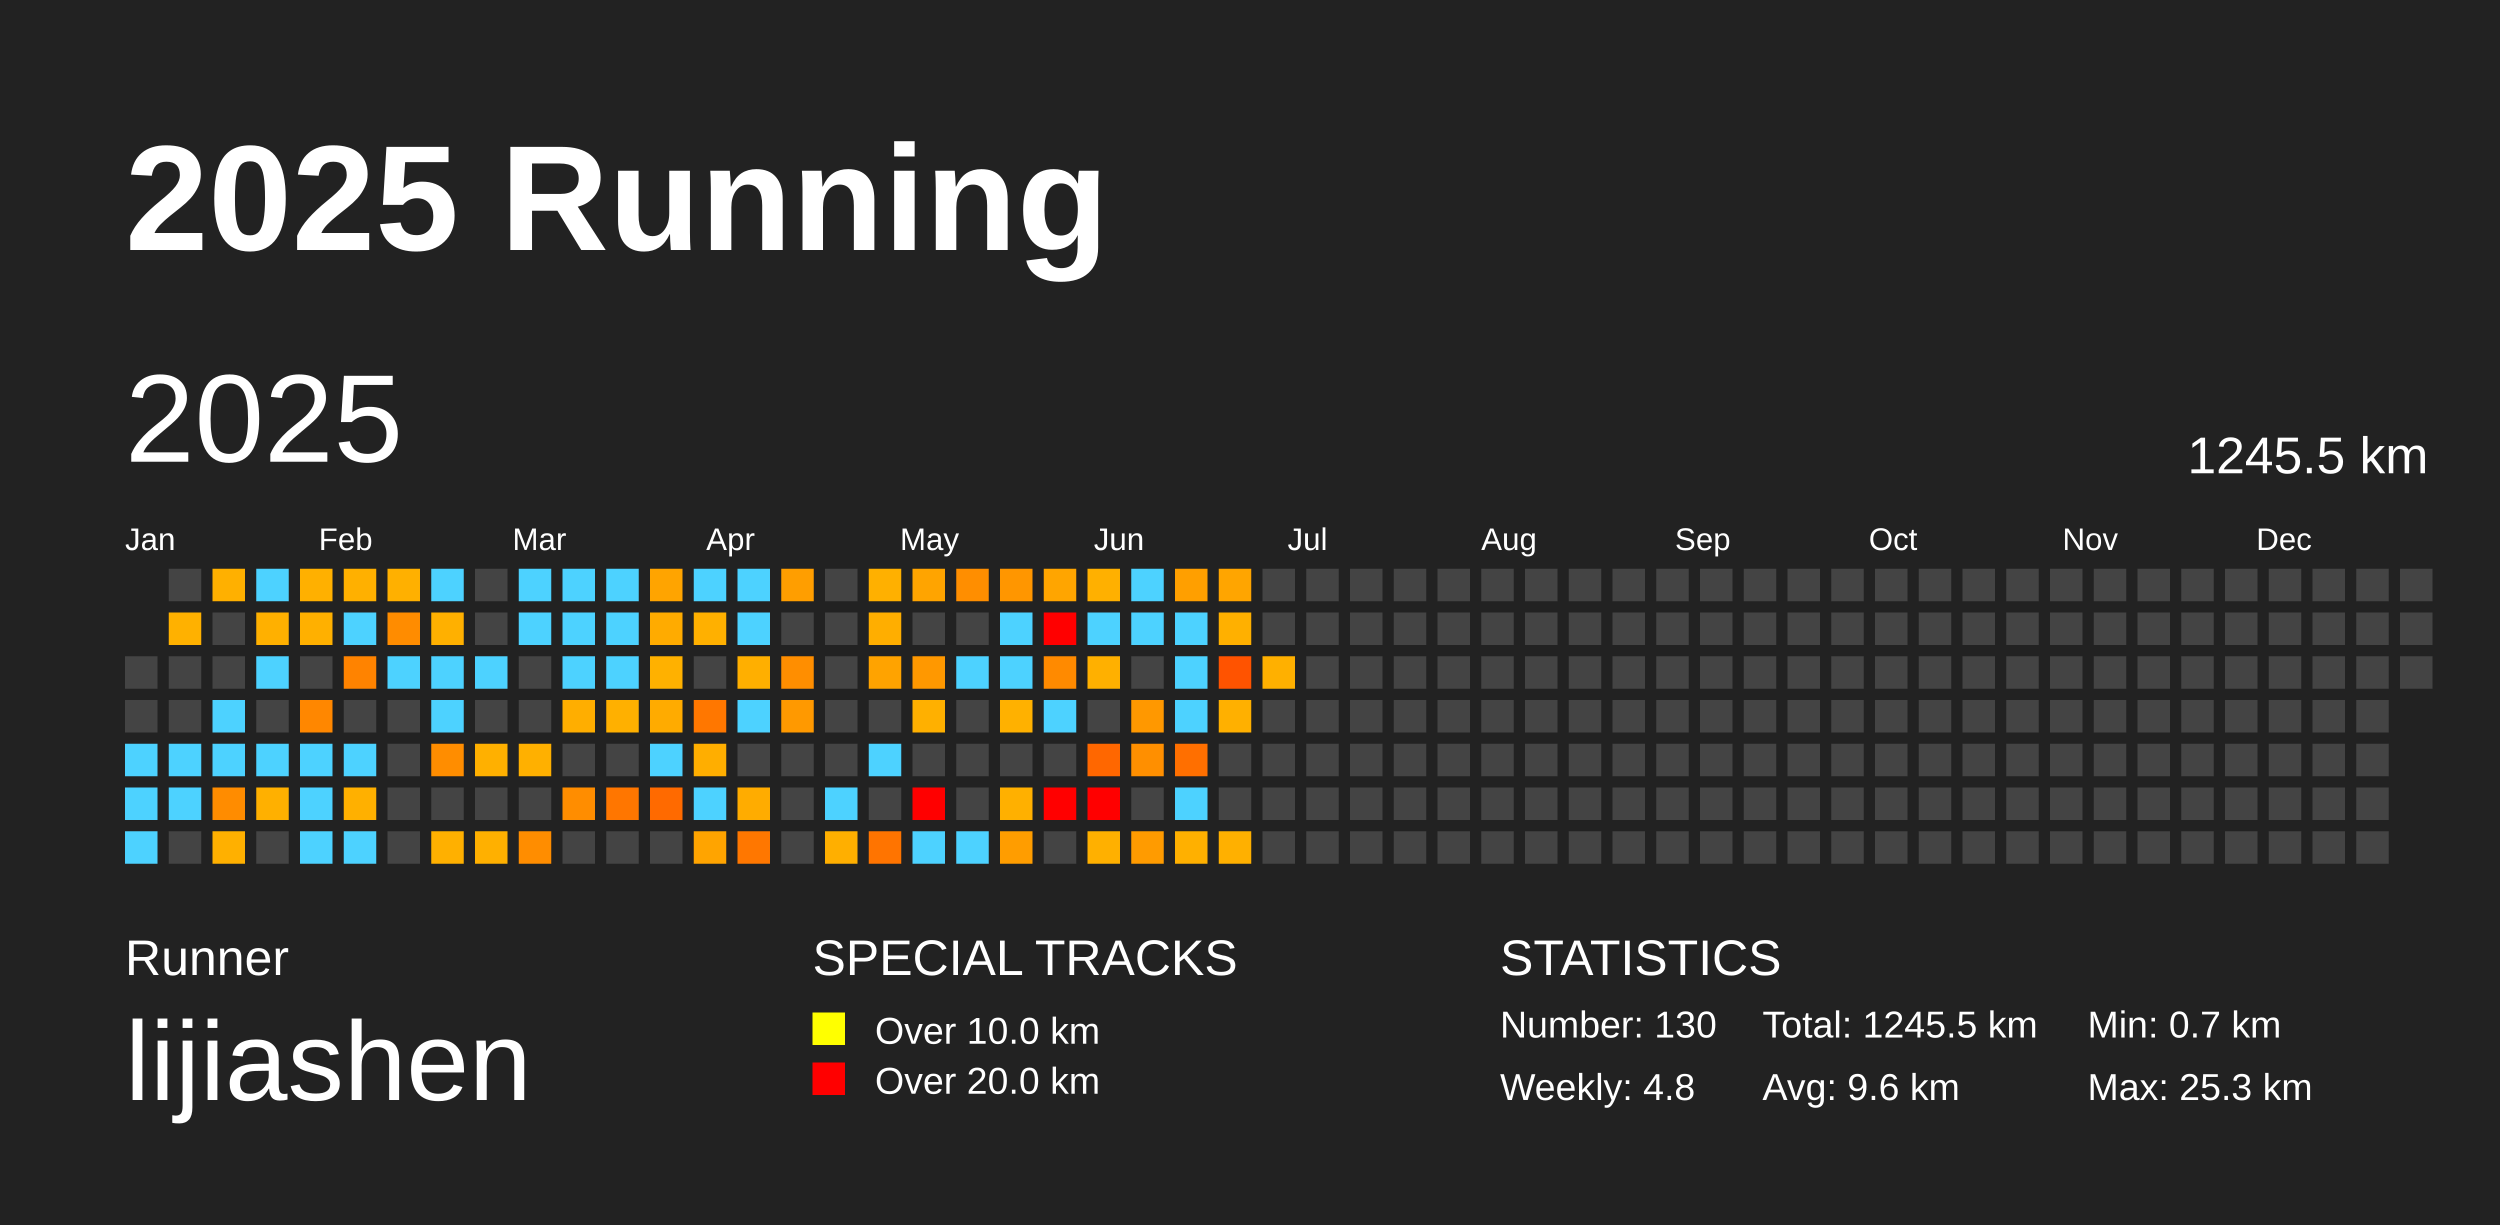
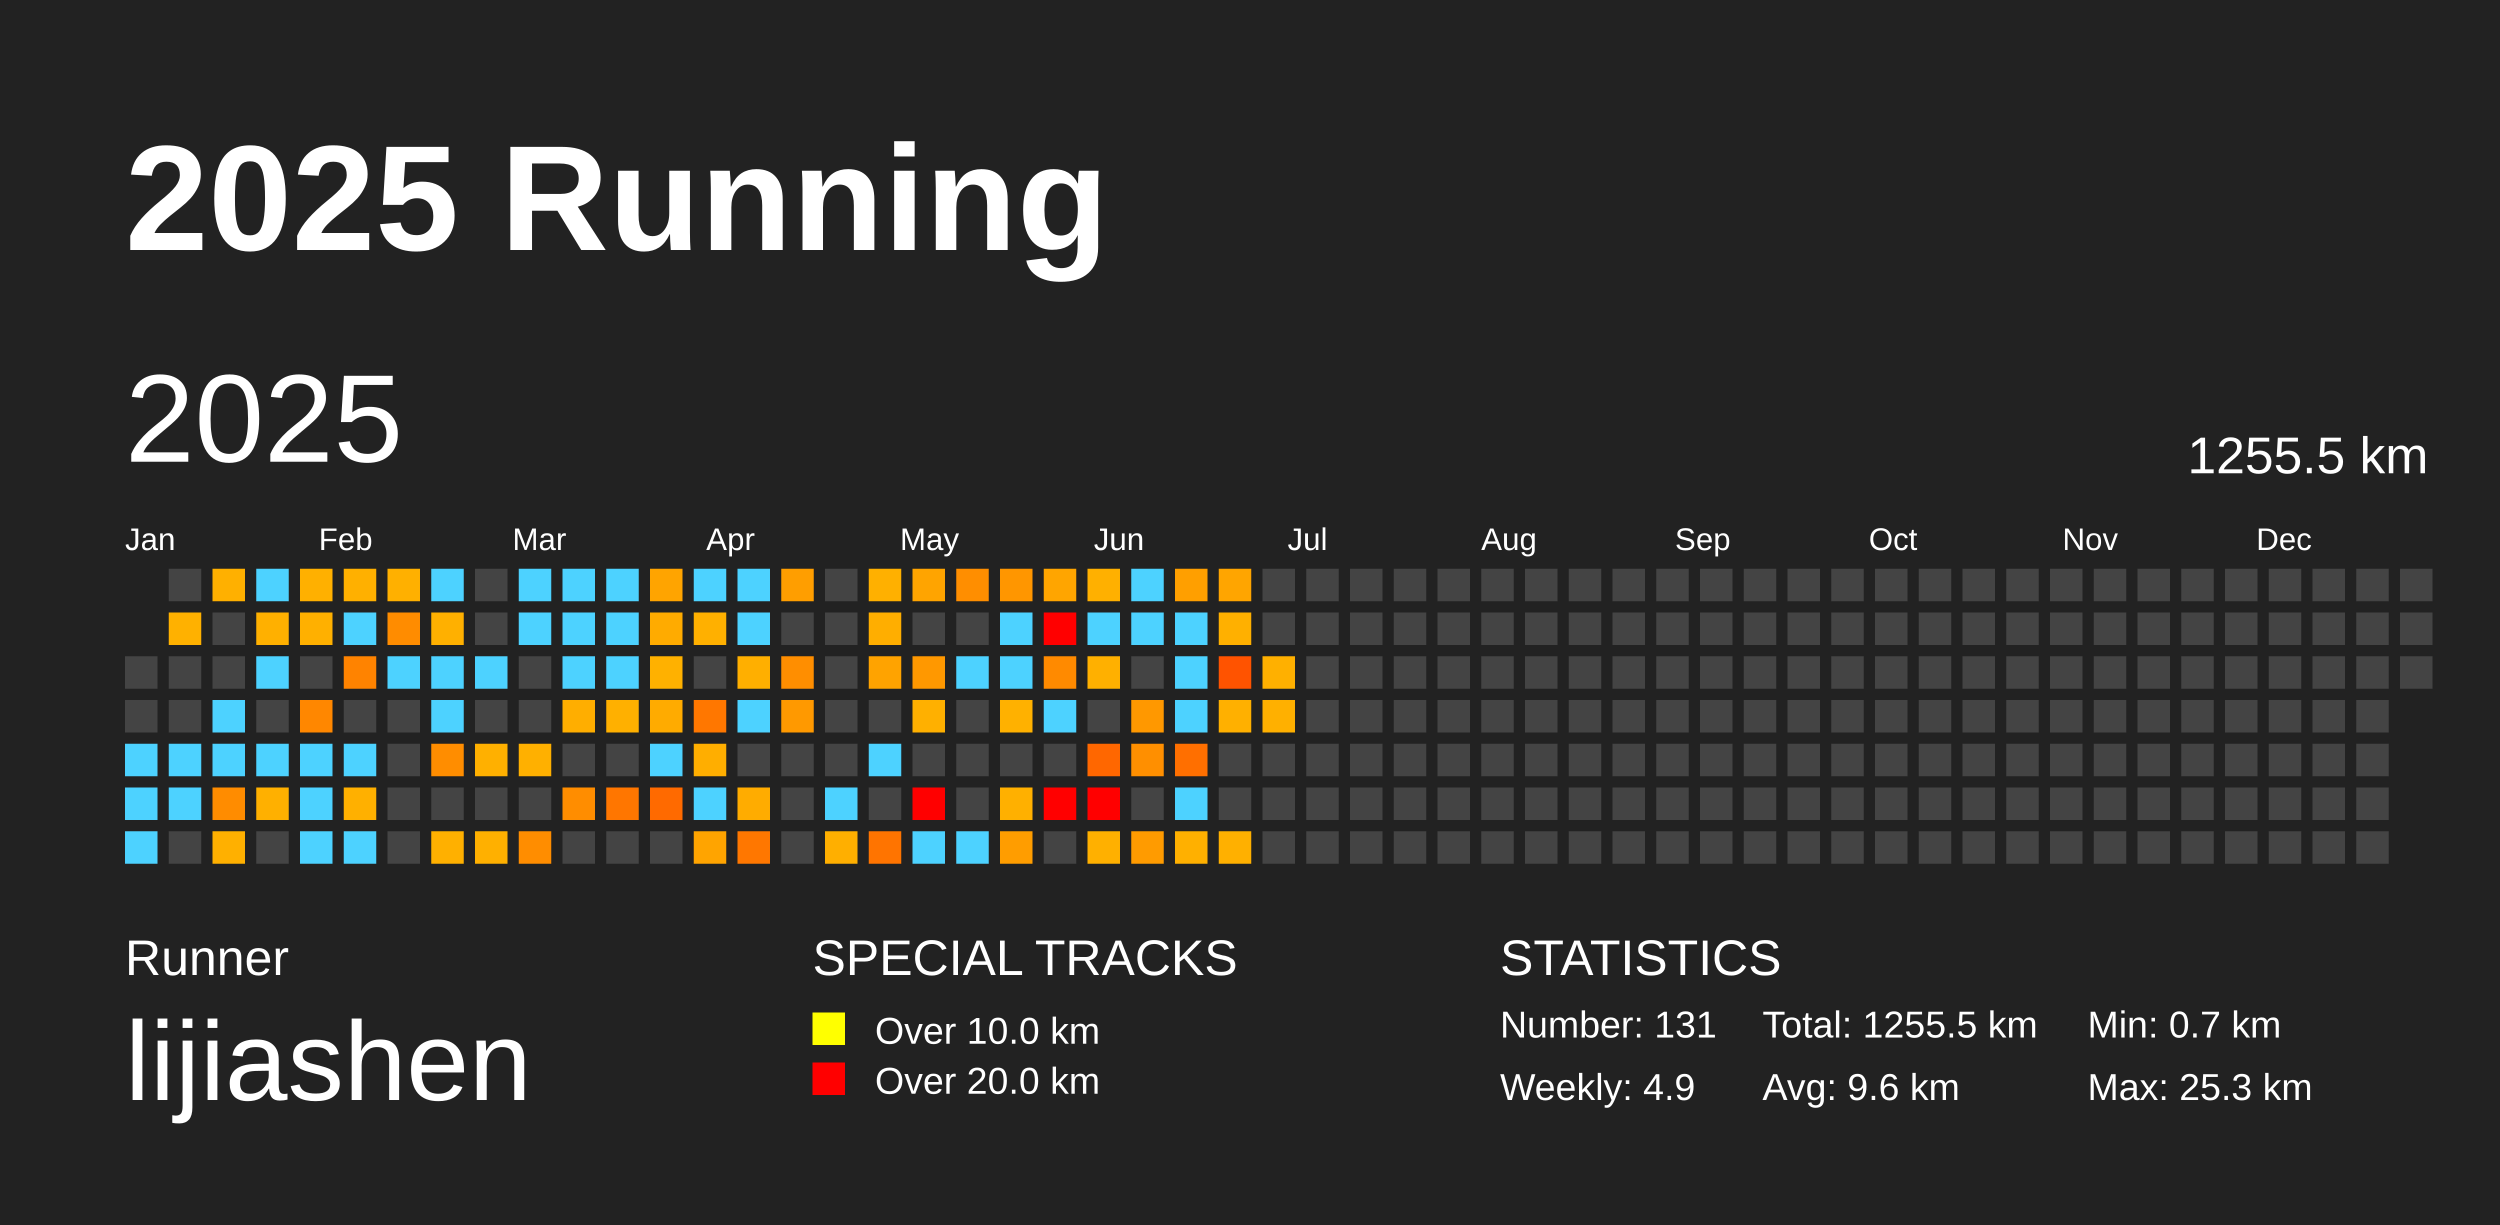
<svg xmlns="http://www.w3.org/2000/svg" baseProfile="full" height="98mm" version="1.1" viewBox="0,0,200,98" width="200mm">
  <defs />
  <rect fill="#222222" height="98" width="200" x="0" y="0" />
  <text fill="#FFFFFF" style="font-size:12px; font-family:Arial; font-weight:bold;" x="10" y="20">2025 Running</text>
  <text fill="#FFFFFF" style="font-size:4px; font-family:Arial" x="10" y="78">Runner</text>
  <text fill="#FFFFFF" style="font-size:9px; font-family:Arial" x="10" y="88">lijiashen</text>
  <text fill="#FFFFFF" style="font-size:4px; font-family:Arial" x="65" y="78">SPECIAL TRACKS</text>
  <rect fill="yellow" height="2.6" width="2.6" x="65" y="81" />
  <text fill="#FFFFFF" style="font-size:3px; font-family:Arial" x="70" y="83.5">Over 10.0 km</text>
  <rect fill="red" height="2.6" width="2.6" x="65" y="85" />
  <text fill="#FFFFFF" style="font-size:3px; font-family:Arial" x="70" y="87.5">Over 20.0 km</text>
  <text fill="#FFFFFF" style="font-size:4px; font-family:Arial" x="120" y="78">STATISTICS</text>
-   <text fill="#FFFFFF" style="font-size:3px; font-family:Arial" x="120" y="83">Number: 130</text>
-   <text fill="#FFFFFF" style="font-size:3px; font-family:Arial" x="120" y="88">Weekly: 4.8</text>
-   <text fill="#FFFFFF" style="font-size:3px; font-family:Arial" x="141" y="83">Total: 1245.5 km</text>
+   <text fill="#FFFFFF" style="font-size:3px; font-family:Arial" x="120" y="83">Number: 131</text>
+   <text fill="#FFFFFF" style="font-size:3px; font-family:Arial" x="120" y="88">Weekly: 4.9</text>
+   <text fill="#FFFFFF" style="font-size:3px; font-family:Arial" x="141" y="83">Total: 1255.5 km</text>
  <text fill="#FFFFFF" style="font-size:3px; font-family:Arial" x="141" y="88">Avg: 9.6 km</text>
  <text fill="#FFFFFF" style="font-size:3px; font-family:Arial" x="167" y="83">Min: 0.7 km</text>
  <text fill="#FFFFFF" style="font-size:3px; font-family:Arial" x="167" y="88">Max: 25.3 km</text>
  <text dominant-baseline="hanging" fill="#FFFFFF" style="font-size:10.0px; font-family:Arial;" x="10" y="30">2025</text>
-   <text dominant-baseline="hanging" fill="#FFFFFF" style="font-size:4.125px; font-family:Arial;" x="175" y="35">1245.5 km</text>
+   <text dominant-baseline="hanging" fill="#FFFFFF" style="font-size:4.125px; font-family:Arial;" x="175" y="35">1255.5 km</text>
  <text fill="#FFFFFF" style="font-size:2.5px; font-family:Arial" x="10.0" y="44">Jan</text>
  <text fill="#FFFFFF" style="font-size:2.5px; font-family:Arial" x="25.5" y="44">Feb</text>
  <text fill="#FFFFFF" style="font-size:2.5px; font-family:Arial" x="41.0" y="44">Mar</text>
  <text fill="#FFFFFF" style="font-size:2.5px; font-family:Arial" x="56.5" y="44">Apr</text>
  <text fill="#FFFFFF" style="font-size:2.5px; font-family:Arial" x="72.0" y="44">May</text>
  <text fill="#FFFFFF" style="font-size:2.5px; font-family:Arial" x="87.5" y="44">Jun</text>
  <text fill="#FFFFFF" style="font-size:2.5px; font-family:Arial" x="103.0" y="44">Jul</text>
  <text fill="#FFFFFF" style="font-size:2.5px; font-family:Arial" x="118.5" y="44">Aug</text>
  <text fill="#FFFFFF" style="font-size:2.5px; font-family:Arial" x="134.0" y="44">Sep</text>
  <text fill="#FFFFFF" style="font-size:2.5px; font-family:Arial" x="149.5" y="44">Oct</text>
  <text fill="#FFFFFF" style="font-size:2.5px; font-family:Arial" x="165.0" y="44">Nov</text>
  <text fill="#FFFFFF" style="font-size:2.5px; font-family:Arial" x="180.5" y="44">Dec</text>
  <rect fill="#444444" height="2.6" width="2.6" x="10.0" y="52.5" />
  <rect fill="#444444" height="2.6" width="2.6" x="10.0" y="56.0" />
  <rect fill="#4dd2ff" height="2.6" width="2.6" x="10.0" y="59.5" />
  <rect fill="#4dd2ff" height="2.6" width="2.6" x="10.0" y="63.0" />
  <rect fill="#4dd2ff" height="2.6" width="2.6" x="10.0" y="66.5" />
  <rect fill="#444444" height="2.6" width="2.6" x="13.5" y="45.5" />
  <rect fill="#ffb100" height="2.6" width="2.6" x="13.5" y="49.0" />
  <rect fill="#444444" height="2.6" width="2.6" x="13.5" y="52.5" />
  <rect fill="#444444" height="2.6" width="2.6" x="13.5" y="56.0" />
  <rect fill="#4dd2ff" height="2.6" width="2.6" x="13.5" y="59.5" />
  <rect fill="#4dd2ff" height="2.6" width="2.6" x="13.5" y="63.0" />
  <rect fill="#444444" height="2.6" width="2.6" x="13.5" y="66.5" />
  <rect fill="#ffb000" height="2.6" width="2.6" x="17.0" y="45.5" />
  <rect fill="#444444" height="2.6" width="2.6" x="17.0" y="49.0" />
  <rect fill="#444444" height="2.6" width="2.6" x="17.0" y="52.5" />
  <rect fill="#4dd2ff" height="2.6" width="2.6" x="17.0" y="56.0" />
  <rect fill="#4dd2ff" height="2.6" width="2.6" x="17.0" y="59.5" />
  <rect fill="#ff8c00" height="2.6" width="2.6" x="17.0" y="63.0" />
  <rect fill="#ffb000" height="2.6" width="2.6" x="17.0" y="66.5" />
  <rect fill="#4dd2ff" height="2.6" width="2.6" x="20.5" y="45.5" />
  <rect fill="#ffb000" height="2.6" width="2.6" x="20.5" y="49.0" />
  <rect fill="#4dd2ff" height="2.6" width="2.6" x="20.5" y="52.5" />
  <rect fill="#444444" height="2.6" width="2.6" x="20.5" y="56.0" />
  <rect fill="#4dd2ff" height="2.6" width="2.6" x="20.5" y="59.5" />
  <rect fill="#ffb000" height="2.6" width="2.6" x="20.5" y="63.0" />
  <rect fill="#444444" height="2.6" width="2.6" x="20.5" y="66.5" />
  <rect fill="#ffb000" height="2.6" width="2.6" x="24.0" y="45.5" />
  <rect fill="#ffb000" height="2.6" width="2.6" x="24.0" y="49.0" />
  <rect fill="#444444" height="2.6" width="2.6" x="24.0" y="52.5" />
  <rect fill="#ff8700" height="2.6" width="2.6" x="24.0" y="56.0" />
  <rect fill="#4dd2ff" height="2.6" width="2.6" x="24.0" y="59.5" />
  <rect fill="#4dd2ff" height="2.6" width="2.6" x="24.0" y="63.0" />
  <rect fill="#4dd2ff" height="2.6" width="2.6" x="24.0" y="66.5" />
  <rect fill="#ffb000" height="2.6" width="2.6" x="27.5" y="45.5" />
  <rect fill="#4dd2ff" height="2.6" width="2.6" x="27.5" y="49.0" />
  <rect fill="#ff8300" height="2.6" width="2.6" x="27.5" y="52.5" />
  <rect fill="#444444" height="2.6" width="2.6" x="27.5" y="56.0" />
  <rect fill="#4dd2ff" height="2.6" width="2.6" x="27.5" y="59.5" />
  <rect fill="#ffb000" height="2.6" width="2.6" x="27.5" y="63.0" />
  <rect fill="#4dd2ff" height="2.6" width="2.6" x="27.5" y="66.5" />
  <rect fill="#ffb000" height="2.6" width="2.6" x="31.0" y="45.5" />
  <rect fill="#ff8c00" height="2.6" width="2.6" x="31.0" y="49.0" />
  <rect fill="#4dd2ff" height="2.6" width="2.6" x="31.0" y="52.5" />
  <rect fill="#444444" height="2.6" width="2.6" x="31.0" y="56.0" />
  <rect fill="#444444" height="2.6" width="2.6" x="31.0" y="59.5" />
  <rect fill="#444444" height="2.6" width="2.6" x="31.0" y="63.0" />
  <rect fill="#444444" height="2.6" width="2.6" x="31.0" y="66.5" />
  <rect fill="#4dd2ff" height="2.6" width="2.6" x="34.5" y="45.5" />
  <rect fill="#ffb000" height="2.6" width="2.6" x="34.5" y="49.0" />
  <rect fill="#4dd2ff" height="2.6" width="2.6" x="34.5" y="52.5" />
  <rect fill="#4dd2ff" height="2.6" width="2.6" x="34.5" y="56.0" />
  <rect fill="#ff8d00" height="2.6" width="2.6" x="34.5" y="59.5" />
  <rect fill="#444444" height="2.6" width="2.6" x="34.5" y="63.0" />
  <rect fill="#ffb000" height="2.6" width="2.6" x="34.5" y="66.5" />
  <rect fill="#444444" height="2.6" width="2.6" x="38.0" y="45.5" />
  <rect fill="#444444" height="2.6" width="2.6" x="38.0" y="49.0" />
  <rect fill="#4dd2ff" height="2.6" width="2.6" x="38.0" y="52.5" />
  <rect fill="#444444" height="2.6" width="2.6" x="38.0" y="56.0" />
  <rect fill="#ffb000" height="2.6" width="2.6" x="38.0" y="59.5" />
  <rect fill="#444444" height="2.6" width="2.6" x="38.0" y="63.0" />
  <rect fill="#ffb000" height="2.6" width="2.6" x="38.0" y="66.5" />
  <rect fill="#4dd2ff" height="2.6" width="2.6" x="41.5" y="45.5" />
  <rect fill="#4dd2ff" height="2.6" width="2.6" x="41.5" y="49.0" />
  <rect fill="#444444" height="2.6" width="2.6" x="41.5" y="52.5" />
  <rect fill="#444444" height="2.6" width="2.6" x="41.5" y="56.0" />
  <rect fill="#ffb000" height="2.6" width="2.6" x="41.5" y="59.5" />
  <rect fill="#444444" height="2.6" width="2.6" x="41.5" y="63.0" />
  <rect fill="#ff8d00" height="2.6" width="2.6" x="41.5" y="66.5" />
  <rect fill="#4dd2ff" height="2.6" width="2.6" x="45.0" y="45.5" />
  <rect fill="#4dd2ff" height="2.6" width="2.6" x="45.0" y="49.0" />
  <rect fill="#4dd2ff" height="2.6" width="2.6" x="45.0" y="52.5" />
  <rect fill="#ffae00" height="2.6" width="2.6" x="45.0" y="56.0" />
  <rect fill="#444444" height="2.6" width="2.6" x="45.0" y="59.5" />
  <rect fill="#ff8d00" height="2.6" width="2.6" x="45.0" y="63.0" />
  <rect fill="#444444" height="2.6" width="2.6" x="45.0" y="66.5" />
  <rect fill="#4dd2ff" height="2.6" width="2.6" x="48.5" y="45.5" />
  <rect fill="#4dd2ff" height="2.6" width="2.6" x="48.5" y="49.0" />
  <rect fill="#4dd2ff" height="2.6" width="2.6" x="48.5" y="52.5" />
  <rect fill="#ffb000" height="2.6" width="2.6" x="48.5" y="56.0" />
  <rect fill="#444444" height="2.6" width="2.6" x="48.5" y="59.5" />
  <rect fill="#ff7600" height="2.6" width="2.6" x="48.5" y="63.0" />
  <rect fill="#444444" height="2.6" width="2.6" x="48.5" y="66.5" />
  <rect fill="#ffa400" height="2.6" width="2.6" x="52.0" y="45.5" />
  <rect fill="#ffab00" height="2.6" width="2.6" x="52.0" y="49.0" />
  <rect fill="#ffb100" height="2.6" width="2.6" x="52.0" y="52.5" />
  <rect fill="#ffab00" height="2.6" width="2.6" x="52.0" y="56.0" />
  <rect fill="#4dd2ff" height="2.6" width="2.6" x="52.0" y="59.5" />
  <rect fill="#ff6a00" height="2.6" width="2.6" x="52.0" y="63.0" />
  <rect fill="#444444" height="2.6" width="2.6" x="52.0" y="66.5" />
  <rect fill="#4dd2ff" height="2.6" width="2.6" x="55.5" y="45.5" />
  <rect fill="#ffb000" height="2.6" width="2.6" x="55.5" y="49.0" />
  <rect fill="#444444" height="2.6" width="2.6" x="55.5" y="52.5" />
  <rect fill="#ff7700" height="2.6" width="2.6" x="55.5" y="56.0" />
  <rect fill="#ffae00" height="2.6" width="2.6" x="55.5" y="59.5" />
  <rect fill="#4dd2ff" height="2.6" width="2.6" x="55.5" y="63.0" />
  <rect fill="#ffa400" height="2.6" width="2.6" x="55.5" y="66.5" />
  <rect fill="#4dd2ff" height="2.6" width="2.6" x="59.0" y="45.5" />
  <rect fill="#4dd2ff" height="2.6" width="2.6" x="59.0" y="49.0" />
  <rect fill="#ffaf00" height="2.6" width="2.6" x="59.0" y="52.5" />
  <rect fill="#4dd2ff" height="2.6" width="2.6" x="59.0" y="56.0" />
  <rect fill="#444444" height="2.6" width="2.6" x="59.0" y="59.5" />
  <rect fill="#ffac00" height="2.6" width="2.6" x="59.0" y="63.0" />
  <rect fill="#ff7700" height="2.6" width="2.6" x="59.0" y="66.5" />
  <rect fill="#ff9e00" height="2.6" width="2.6" x="62.5" y="45.5" />
  <rect fill="#444444" height="2.6" width="2.6" x="62.5" y="49.0" />
  <rect fill="#ff8e00" height="2.6" width="2.6" x="62.5" y="52.5" />
  <rect fill="#ff9900" height="2.6" width="2.6" x="62.5" y="56.0" />
  <rect fill="#444444" height="2.6" width="2.6" x="62.5" y="59.5" />
  <rect fill="#444444" height="2.6" width="2.6" x="62.5" y="63.0" />
  <rect fill="#444444" height="2.6" width="2.6" x="62.5" y="66.5" />
  <rect fill="#444444" height="2.6" width="2.6" x="66.0" y="45.5" />
  <rect fill="#444444" height="2.6" width="2.6" x="66.0" y="49.0" />
  <rect fill="#444444" height="2.6" width="2.6" x="66.0" y="52.5" />
  <rect fill="#444444" height="2.6" width="2.6" x="66.0" y="56.0" />
  <rect fill="#444444" height="2.6" width="2.6" x="66.0" y="59.5" />
  <rect fill="#4dd2ff" height="2.6" width="2.6" x="66.0" y="63.0" />
  <rect fill="#ffaf00" height="2.6" width="2.6" x="66.0" y="66.5" />
  <rect fill="#ffb000" height="2.6" width="2.6" x="69.5" y="45.5" />
  <rect fill="#ffae00" height="2.6" width="2.6" x="69.5" y="49.0" />
  <rect fill="#ffa300" height="2.6" width="2.6" x="69.5" y="52.5" />
  <rect fill="#444444" height="2.6" width="2.6" x="69.5" y="56.0" />
  <rect fill="#4dd2ff" height="2.6" width="2.6" x="69.5" y="59.5" />
  <rect fill="#444444" height="2.6" width="2.6" x="69.5" y="63.0" />
  <rect fill="#ff7400" height="2.6" width="2.6" x="69.5" y="66.5" />
  <rect fill="#ffa400" height="2.6" width="2.6" x="73.0" y="45.5" />
  <rect fill="#444444" height="2.6" width="2.6" x="73.0" y="49.0" />
  <rect fill="#ff9800" height="2.6" width="2.6" x="73.0" y="52.5" />
  <rect fill="#ffb000" height="2.6" width="2.6" x="73.0" y="56.0" />
  <rect fill="#444444" height="2.6" width="2.6" x="73.0" y="59.5" />
  <rect fill="red" height="2.6" width="2.6" x="73.0" y="63.0" />
  <rect fill="#4dd2ff" height="2.6" width="2.6" x="73.0" y="66.5" />
  <rect fill="#ff8e00" height="2.6" width="2.6" x="76.5" y="45.5" />
  <rect fill="#444444" height="2.6" width="2.6" x="76.5" y="49.0" />
  <rect fill="#4dd2ff" height="2.6" width="2.6" x="76.5" y="52.5" />
  <rect fill="#444444" height="2.6" width="2.6" x="76.5" y="56.0" />
  <rect fill="#444444" height="2.6" width="2.6" x="76.5" y="59.5" />
  <rect fill="#444444" height="2.6" width="2.6" x="76.5" y="63.0" />
  <rect fill="#4dd2ff" height="2.6" width="2.6" x="76.5" y="66.5" />
  <rect fill="#ff9600" height="2.6" width="2.6" x="80.0" y="45.5" />
  <rect fill="#4dd2ff" height="2.6" width="2.6" x="80.0" y="49.0" />
  <rect fill="#4dd2ff" height="2.6" width="2.6" x="80.0" y="52.5" />
  <rect fill="#ffb100" height="2.6" width="2.6" x="80.0" y="56.0" />
  <rect fill="#444444" height="2.6" width="2.6" x="80.0" y="59.5" />
  <rect fill="#ffb000" height="2.6" width="2.6" x="80.0" y="63.0" />
  <rect fill="#ff9d00" height="2.6" width="2.6" x="80.0" y="66.5" />
  <rect fill="#ffa500" height="2.6" width="2.6" x="83.5" y="45.5" />
  <rect fill="red" height="2.6" width="2.6" x="83.5" y="49.0" />
  <rect fill="#ff8a00" height="2.6" width="2.6" x="83.5" y="52.5" />
  <rect fill="#4dd2ff" height="2.6" width="2.6" x="83.5" y="56.0" />
  <rect fill="#444444" height="2.6" width="2.6" x="83.5" y="59.5" />
  <rect fill="red" height="2.6" width="2.6" x="83.5" y="63.0" />
  <rect fill="#444444" height="2.6" width="2.6" x="83.5" y="66.5" />
  <rect fill="#ffb000" height="2.6" width="2.6" x="87.0" y="45.5" />
  <rect fill="#4dd2ff" height="2.6" width="2.6" x="87.0" y="49.0" />
  <rect fill="#ffb000" height="2.6" width="2.6" x="87.0" y="52.5" />
  <rect fill="#444444" height="2.6" width="2.6" x="87.0" y="56.0" />
  <rect fill="#ff6700" height="2.6" width="2.6" x="87.0" y="59.5" />
  <rect fill="red" height="2.6" width="2.6" x="87.0" y="63.0" />
  <rect fill="#ffb000" height="2.6" width="2.6" x="87.0" y="66.5" />
  <rect fill="#4dd2ff" height="2.6" width="2.6" x="90.5" y="45.5" />
  <rect fill="#4dd2ff" height="2.6" width="2.6" x="90.5" y="49.0" />
  <rect fill="#444444" height="2.6" width="2.6" x="90.5" y="52.5" />
  <rect fill="#ff9800" height="2.6" width="2.6" x="90.5" y="56.0" />
  <rect fill="#ff8f00" height="2.6" width="2.6" x="90.5" y="59.5" />
  <rect fill="#444444" height="2.6" width="2.6" x="90.5" y="63.0" />
  <rect fill="#ff9b00" height="2.6" width="2.6" x="90.5" y="66.5" />
  <rect fill="#ff9f00" height="2.6" width="2.6" x="94.0" y="45.5" />
  <rect fill="#4dd2ff" height="2.6" width="2.6" x="94.0" y="49.0" />
  <rect fill="#4dd2ff" height="2.6" width="2.6" x="94.0" y="52.5" />
  <rect fill="#4dd2ff" height="2.6" width="2.6" x="94.0" y="56.0" />
  <rect fill="#ff6f00" height="2.6" width="2.6" x="94.0" y="59.5" />
  <rect fill="#4dd2ff" height="2.6" width="2.6" x="94.0" y="63.0" />
  <rect fill="#ffb000" height="2.6" width="2.6" x="94.0" y="66.5" />
  <rect fill="#ffa500" height="2.6" width="2.6" x="97.5" y="45.5" />
  <rect fill="#ffb000" height="2.6" width="2.6" x="97.5" y="49.0" />
  <rect fill="#ff5300" height="2.6" width="2.6" x="97.5" y="52.5" />
  <rect fill="#ffb000" height="2.6" width="2.6" x="97.5" y="56.0" />
  <rect fill="#444444" height="2.6" width="2.6" x="97.5" y="59.5" />
  <rect fill="#444444" height="2.6" width="2.6" x="97.5" y="63.0" />
  <rect fill="#ffb000" height="2.6" width="2.6" x="97.5" y="66.5" />
  <rect fill="#444444" height="2.6" width="2.6" x="101.0" y="45.5" />
  <rect fill="#444444" height="2.6" width="2.6" x="101.0" y="49.0" />
  <rect fill="#ffb000" height="2.6" width="2.6" x="101.0" y="52.5" />
-   <rect fill="#444444" height="2.6" width="2.6" x="101.0" y="56.0" />
+   <rect fill="#ffb000" height="2.6" width="2.6" x="101.0" y="56.0" />
  <rect fill="#444444" height="2.6" width="2.6" x="101.0" y="59.5" />
  <rect fill="#444444" height="2.6" width="2.6" x="101.0" y="63.0" />
  <rect fill="#444444" height="2.6" width="2.6" x="101.0" y="66.5" />
  <rect fill="#444444" height="2.6" width="2.6" x="104.5" y="45.5" />
  <rect fill="#444444" height="2.6" width="2.6" x="104.5" y="49.0" />
  <rect fill="#444444" height="2.6" width="2.6" x="104.5" y="52.5" />
  <rect fill="#444444" height="2.6" width="2.6" x="104.5" y="56.0" />
  <rect fill="#444444" height="2.6" width="2.6" x="104.5" y="59.5" />
  <rect fill="#444444" height="2.6" width="2.6" x="104.5" y="63.0" />
  <rect fill="#444444" height="2.6" width="2.6" x="104.5" y="66.5" />
  <rect fill="#444444" height="2.6" width="2.6" x="108.0" y="45.5" />
  <rect fill="#444444" height="2.6" width="2.6" x="108.0" y="49.0" />
  <rect fill="#444444" height="2.6" width="2.6" x="108.0" y="52.5" />
  <rect fill="#444444" height="2.6" width="2.6" x="108.0" y="56.0" />
  <rect fill="#444444" height="2.6" width="2.6" x="108.0" y="59.5" />
  <rect fill="#444444" height="2.6" width="2.6" x="108.0" y="63.0" />
  <rect fill="#444444" height="2.6" width="2.6" x="108.0" y="66.5" />
  <rect fill="#444444" height="2.6" width="2.6" x="111.5" y="45.5" />
  <rect fill="#444444" height="2.6" width="2.6" x="111.5" y="49.0" />
  <rect fill="#444444" height="2.6" width="2.6" x="111.5" y="52.5" />
  <rect fill="#444444" height="2.6" width="2.6" x="111.5" y="56.0" />
  <rect fill="#444444" height="2.6" width="2.6" x="111.5" y="59.5" />
  <rect fill="#444444" height="2.6" width="2.6" x="111.5" y="63.0" />
  <rect fill="#444444" height="2.6" width="2.6" x="111.5" y="66.5" />
  <rect fill="#444444" height="2.6" width="2.6" x="115.0" y="45.5" />
  <rect fill="#444444" height="2.6" width="2.6" x="115.0" y="49.0" />
  <rect fill="#444444" height="2.6" width="2.6" x="115.0" y="52.5" />
  <rect fill="#444444" height="2.6" width="2.6" x="115.0" y="56.0" />
  <rect fill="#444444" height="2.6" width="2.6" x="115.0" y="59.5" />
  <rect fill="#444444" height="2.6" width="2.6" x="115.0" y="63.0" />
  <rect fill="#444444" height="2.6" width="2.6" x="115.0" y="66.5" />
  <rect fill="#444444" height="2.6" width="2.6" x="118.5" y="45.5" />
  <rect fill="#444444" height="2.6" width="2.6" x="118.5" y="49.0" />
  <rect fill="#444444" height="2.6" width="2.6" x="118.5" y="52.5" />
  <rect fill="#444444" height="2.6" width="2.6" x="118.5" y="56.0" />
  <rect fill="#444444" height="2.6" width="2.6" x="118.5" y="59.5" />
  <rect fill="#444444" height="2.6" width="2.6" x="118.5" y="63.0" />
  <rect fill="#444444" height="2.6" width="2.6" x="118.5" y="66.5" />
  <rect fill="#444444" height="2.6" width="2.6" x="122.0" y="45.5" />
  <rect fill="#444444" height="2.6" width="2.6" x="122.0" y="49.0" />
  <rect fill="#444444" height="2.6" width="2.6" x="122.0" y="52.5" />
  <rect fill="#444444" height="2.6" width="2.6" x="122.0" y="56.0" />
  <rect fill="#444444" height="2.6" width="2.6" x="122.0" y="59.5" />
  <rect fill="#444444" height="2.6" width="2.6" x="122.0" y="63.0" />
  <rect fill="#444444" height="2.6" width="2.6" x="122.0" y="66.5" />
  <rect fill="#444444" height="2.6" width="2.6" x="125.5" y="45.5" />
  <rect fill="#444444" height="2.6" width="2.6" x="125.5" y="49.0" />
  <rect fill="#444444" height="2.6" width="2.6" x="125.5" y="52.5" />
  <rect fill="#444444" height="2.6" width="2.6" x="125.5" y="56.0" />
  <rect fill="#444444" height="2.6" width="2.6" x="125.5" y="59.5" />
  <rect fill="#444444" height="2.6" width="2.6" x="125.5" y="63.0" />
  <rect fill="#444444" height="2.6" width="2.6" x="125.5" y="66.5" />
  <rect fill="#444444" height="2.6" width="2.6" x="129.0" y="45.5" />
  <rect fill="#444444" height="2.6" width="2.6" x="129.0" y="49.0" />
  <rect fill="#444444" height="2.6" width="2.6" x="129.0" y="52.5" />
  <rect fill="#444444" height="2.6" width="2.6" x="129.0" y="56.0" />
  <rect fill="#444444" height="2.6" width="2.6" x="129.0" y="59.5" />
  <rect fill="#444444" height="2.6" width="2.6" x="129.0" y="63.0" />
  <rect fill="#444444" height="2.6" width="2.6" x="129.0" y="66.5" />
  <rect fill="#444444" height="2.6" width="2.6" x="132.5" y="45.5" />
  <rect fill="#444444" height="2.6" width="2.6" x="132.5" y="49.0" />
  <rect fill="#444444" height="2.6" width="2.6" x="132.5" y="52.5" />
  <rect fill="#444444" height="2.6" width="2.6" x="132.5" y="56.0" />
  <rect fill="#444444" height="2.6" width="2.6" x="132.5" y="59.5" />
  <rect fill="#444444" height="2.6" width="2.6" x="132.5" y="63.0" />
  <rect fill="#444444" height="2.6" width="2.6" x="132.5" y="66.5" />
  <rect fill="#444444" height="2.6" width="2.6" x="136.0" y="45.5" />
  <rect fill="#444444" height="2.6" width="2.6" x="136.0" y="49.0" />
  <rect fill="#444444" height="2.6" width="2.6" x="136.0" y="52.5" />
  <rect fill="#444444" height="2.6" width="2.6" x="136.0" y="56.0" />
  <rect fill="#444444" height="2.6" width="2.6" x="136.0" y="59.5" />
  <rect fill="#444444" height="2.6" width="2.6" x="136.0" y="63.0" />
  <rect fill="#444444" height="2.6" width="2.6" x="136.0" y="66.5" />
  <rect fill="#444444" height="2.6" width="2.6" x="139.5" y="45.5" />
  <rect fill="#444444" height="2.6" width="2.6" x="139.5" y="49.0" />
  <rect fill="#444444" height="2.6" width="2.6" x="139.5" y="52.5" />
  <rect fill="#444444" height="2.6" width="2.6" x="139.5" y="56.0" />
  <rect fill="#444444" height="2.6" width="2.6" x="139.5" y="59.5" />
  <rect fill="#444444" height="2.6" width="2.6" x="139.5" y="63.0" />
  <rect fill="#444444" height="2.6" width="2.6" x="139.5" y="66.5" />
  <rect fill="#444444" height="2.6" width="2.6" x="143.0" y="45.5" />
  <rect fill="#444444" height="2.6" width="2.6" x="143.0" y="49.0" />
  <rect fill="#444444" height="2.6" width="2.6" x="143.0" y="52.5" />
  <rect fill="#444444" height="2.6" width="2.6" x="143.0" y="56.0" />
  <rect fill="#444444" height="2.6" width="2.6" x="143.0" y="59.5" />
  <rect fill="#444444" height="2.6" width="2.6" x="143.0" y="63.0" />
  <rect fill="#444444" height="2.6" width="2.6" x="143.0" y="66.5" />
  <rect fill="#444444" height="2.6" width="2.6" x="146.5" y="45.5" />
  <rect fill="#444444" height="2.6" width="2.6" x="146.5" y="49.0" />
  <rect fill="#444444" height="2.6" width="2.6" x="146.5" y="52.5" />
  <rect fill="#444444" height="2.6" width="2.6" x="146.5" y="56.0" />
  <rect fill="#444444" height="2.6" width="2.6" x="146.5" y="59.5" />
  <rect fill="#444444" height="2.6" width="2.6" x="146.5" y="63.0" />
  <rect fill="#444444" height="2.6" width="2.6" x="146.5" y="66.5" />
  <rect fill="#444444" height="2.6" width="2.6" x="150.0" y="45.5" />
  <rect fill="#444444" height="2.6" width="2.6" x="150.0" y="49.0" />
  <rect fill="#444444" height="2.6" width="2.6" x="150.0" y="52.5" />
  <rect fill="#444444" height="2.6" width="2.6" x="150.0" y="56.0" />
  <rect fill="#444444" height="2.6" width="2.6" x="150.0" y="59.5" />
  <rect fill="#444444" height="2.6" width="2.6" x="150.0" y="63.0" />
  <rect fill="#444444" height="2.6" width="2.6" x="150.0" y="66.5" />
  <rect fill="#444444" height="2.6" width="2.6" x="153.5" y="45.5" />
  <rect fill="#444444" height="2.6" width="2.6" x="153.5" y="49.0" />
  <rect fill="#444444" height="2.6" width="2.6" x="153.5" y="52.5" />
  <rect fill="#444444" height="2.6" width="2.6" x="153.5" y="56.0" />
  <rect fill="#444444" height="2.6" width="2.6" x="153.5" y="59.5" />
  <rect fill="#444444" height="2.6" width="2.6" x="153.5" y="63.0" />
  <rect fill="#444444" height="2.6" width="2.6" x="153.5" y="66.5" />
  <rect fill="#444444" height="2.6" width="2.6" x="157.0" y="45.5" />
  <rect fill="#444444" height="2.6" width="2.6" x="157.0" y="49.0" />
  <rect fill="#444444" height="2.6" width="2.6" x="157.0" y="52.5" />
  <rect fill="#444444" height="2.6" width="2.6" x="157.0" y="56.0" />
  <rect fill="#444444" height="2.6" width="2.6" x="157.0" y="59.5" />
  <rect fill="#444444" height="2.6" width="2.6" x="157.0" y="63.0" />
  <rect fill="#444444" height="2.6" width="2.6" x="157.0" y="66.5" />
  <rect fill="#444444" height="2.6" width="2.6" x="160.5" y="45.5" />
  <rect fill="#444444" height="2.6" width="2.6" x="160.5" y="49.0" />
  <rect fill="#444444" height="2.6" width="2.6" x="160.5" y="52.5" />
  <rect fill="#444444" height="2.6" width="2.6" x="160.5" y="56.0" />
  <rect fill="#444444" height="2.6" width="2.6" x="160.5" y="59.5" />
  <rect fill="#444444" height="2.6" width="2.6" x="160.5" y="63.0" />
  <rect fill="#444444" height="2.6" width="2.6" x="160.5" y="66.5" />
  <rect fill="#444444" height="2.6" width="2.6" x="164.0" y="45.5" />
  <rect fill="#444444" height="2.6" width="2.6" x="164.0" y="49.0" />
  <rect fill="#444444" height="2.6" width="2.6" x="164.0" y="52.5" />
  <rect fill="#444444" height="2.6" width="2.6" x="164.0" y="56.0" />
  <rect fill="#444444" height="2.6" width="2.6" x="164.0" y="59.5" />
  <rect fill="#444444" height="2.6" width="2.6" x="164.0" y="63.0" />
  <rect fill="#444444" height="2.6" width="2.6" x="164.0" y="66.5" />
  <rect fill="#444444" height="2.6" width="2.6" x="167.5" y="45.5" />
  <rect fill="#444444" height="2.6" width="2.6" x="167.5" y="49.0" />
  <rect fill="#444444" height="2.6" width="2.6" x="167.5" y="52.5" />
  <rect fill="#444444" height="2.6" width="2.6" x="167.5" y="56.0" />
  <rect fill="#444444" height="2.6" width="2.6" x="167.5" y="59.5" />
  <rect fill="#444444" height="2.6" width="2.6" x="167.5" y="63.0" />
  <rect fill="#444444" height="2.6" width="2.6" x="167.5" y="66.5" />
  <rect fill="#444444" height="2.6" width="2.6" x="171.0" y="45.5" />
  <rect fill="#444444" height="2.6" width="2.6" x="171.0" y="49.0" />
  <rect fill="#444444" height="2.6" width="2.6" x="171.0" y="52.5" />
  <rect fill="#444444" height="2.6" width="2.6" x="171.0" y="56.0" />
  <rect fill="#444444" height="2.6" width="2.6" x="171.0" y="59.5" />
  <rect fill="#444444" height="2.6" width="2.6" x="171.0" y="63.0" />
  <rect fill="#444444" height="2.6" width="2.6" x="171.0" y="66.5" />
  <rect fill="#444444" height="2.6" width="2.6" x="174.5" y="45.5" />
  <rect fill="#444444" height="2.6" width="2.6" x="174.5" y="49.0" />
  <rect fill="#444444" height="2.6" width="2.6" x="174.5" y="52.5" />
  <rect fill="#444444" height="2.6" width="2.6" x="174.5" y="56.0" />
  <rect fill="#444444" height="2.6" width="2.6" x="174.5" y="59.5" />
  <rect fill="#444444" height="2.6" width="2.6" x="174.5" y="63.0" />
  <rect fill="#444444" height="2.6" width="2.6" x="174.5" y="66.5" />
  <rect fill="#444444" height="2.6" width="2.6" x="178.0" y="45.5" />
  <rect fill="#444444" height="2.6" width="2.6" x="178.0" y="49.0" />
  <rect fill="#444444" height="2.6" width="2.6" x="178.0" y="52.5" />
  <rect fill="#444444" height="2.6" width="2.6" x="178.0" y="56.0" />
  <rect fill="#444444" height="2.6" width="2.6" x="178.0" y="59.5" />
  <rect fill="#444444" height="2.6" width="2.6" x="178.0" y="63.0" />
  <rect fill="#444444" height="2.6" width="2.6" x="178.0" y="66.5" />
  <rect fill="#444444" height="2.6" width="2.6" x="181.5" y="45.5" />
  <rect fill="#444444" height="2.6" width="2.6" x="181.5" y="49.0" />
  <rect fill="#444444" height="2.6" width="2.6" x="181.5" y="52.5" />
  <rect fill="#444444" height="2.6" width="2.6" x="181.5" y="56.0" />
  <rect fill="#444444" height="2.6" width="2.6" x="181.5" y="59.5" />
  <rect fill="#444444" height="2.6" width="2.6" x="181.5" y="63.0" />
  <rect fill="#444444" height="2.6" width="2.6" x="181.5" y="66.5" />
  <rect fill="#444444" height="2.6" width="2.6" x="185.0" y="45.5" />
  <rect fill="#444444" height="2.6" width="2.6" x="185.0" y="49.0" />
  <rect fill="#444444" height="2.6" width="2.6" x="185.0" y="52.5" />
  <rect fill="#444444" height="2.6" width="2.6" x="185.0" y="56.0" />
  <rect fill="#444444" height="2.6" width="2.6" x="185.0" y="59.5" />
  <rect fill="#444444" height="2.6" width="2.6" x="185.0" y="63.0" />
  <rect fill="#444444" height="2.6" width="2.6" x="185.0" y="66.5" />
  <rect fill="#444444" height="2.6" width="2.6" x="188.5" y="45.5" />
  <rect fill="#444444" height="2.6" width="2.6" x="188.5" y="49.0" />
  <rect fill="#444444" height="2.6" width="2.6" x="188.5" y="52.5" />
  <rect fill="#444444" height="2.6" width="2.6" x="188.5" y="56.0" />
  <rect fill="#444444" height="2.6" width="2.6" x="188.5" y="59.5" />
  <rect fill="#444444" height="2.6" width="2.6" x="188.5" y="63.0" />
  <rect fill="#444444" height="2.6" width="2.6" x="188.5" y="66.5" />
  <rect fill="#444444" height="2.6" width="2.6" x="192.0" y="45.5" />
  <rect fill="#444444" height="2.6" width="2.6" x="192.0" y="49.0" />
  <rect fill="#444444" height="2.6" width="2.6" x="192.0" y="52.5" />
</svg>
